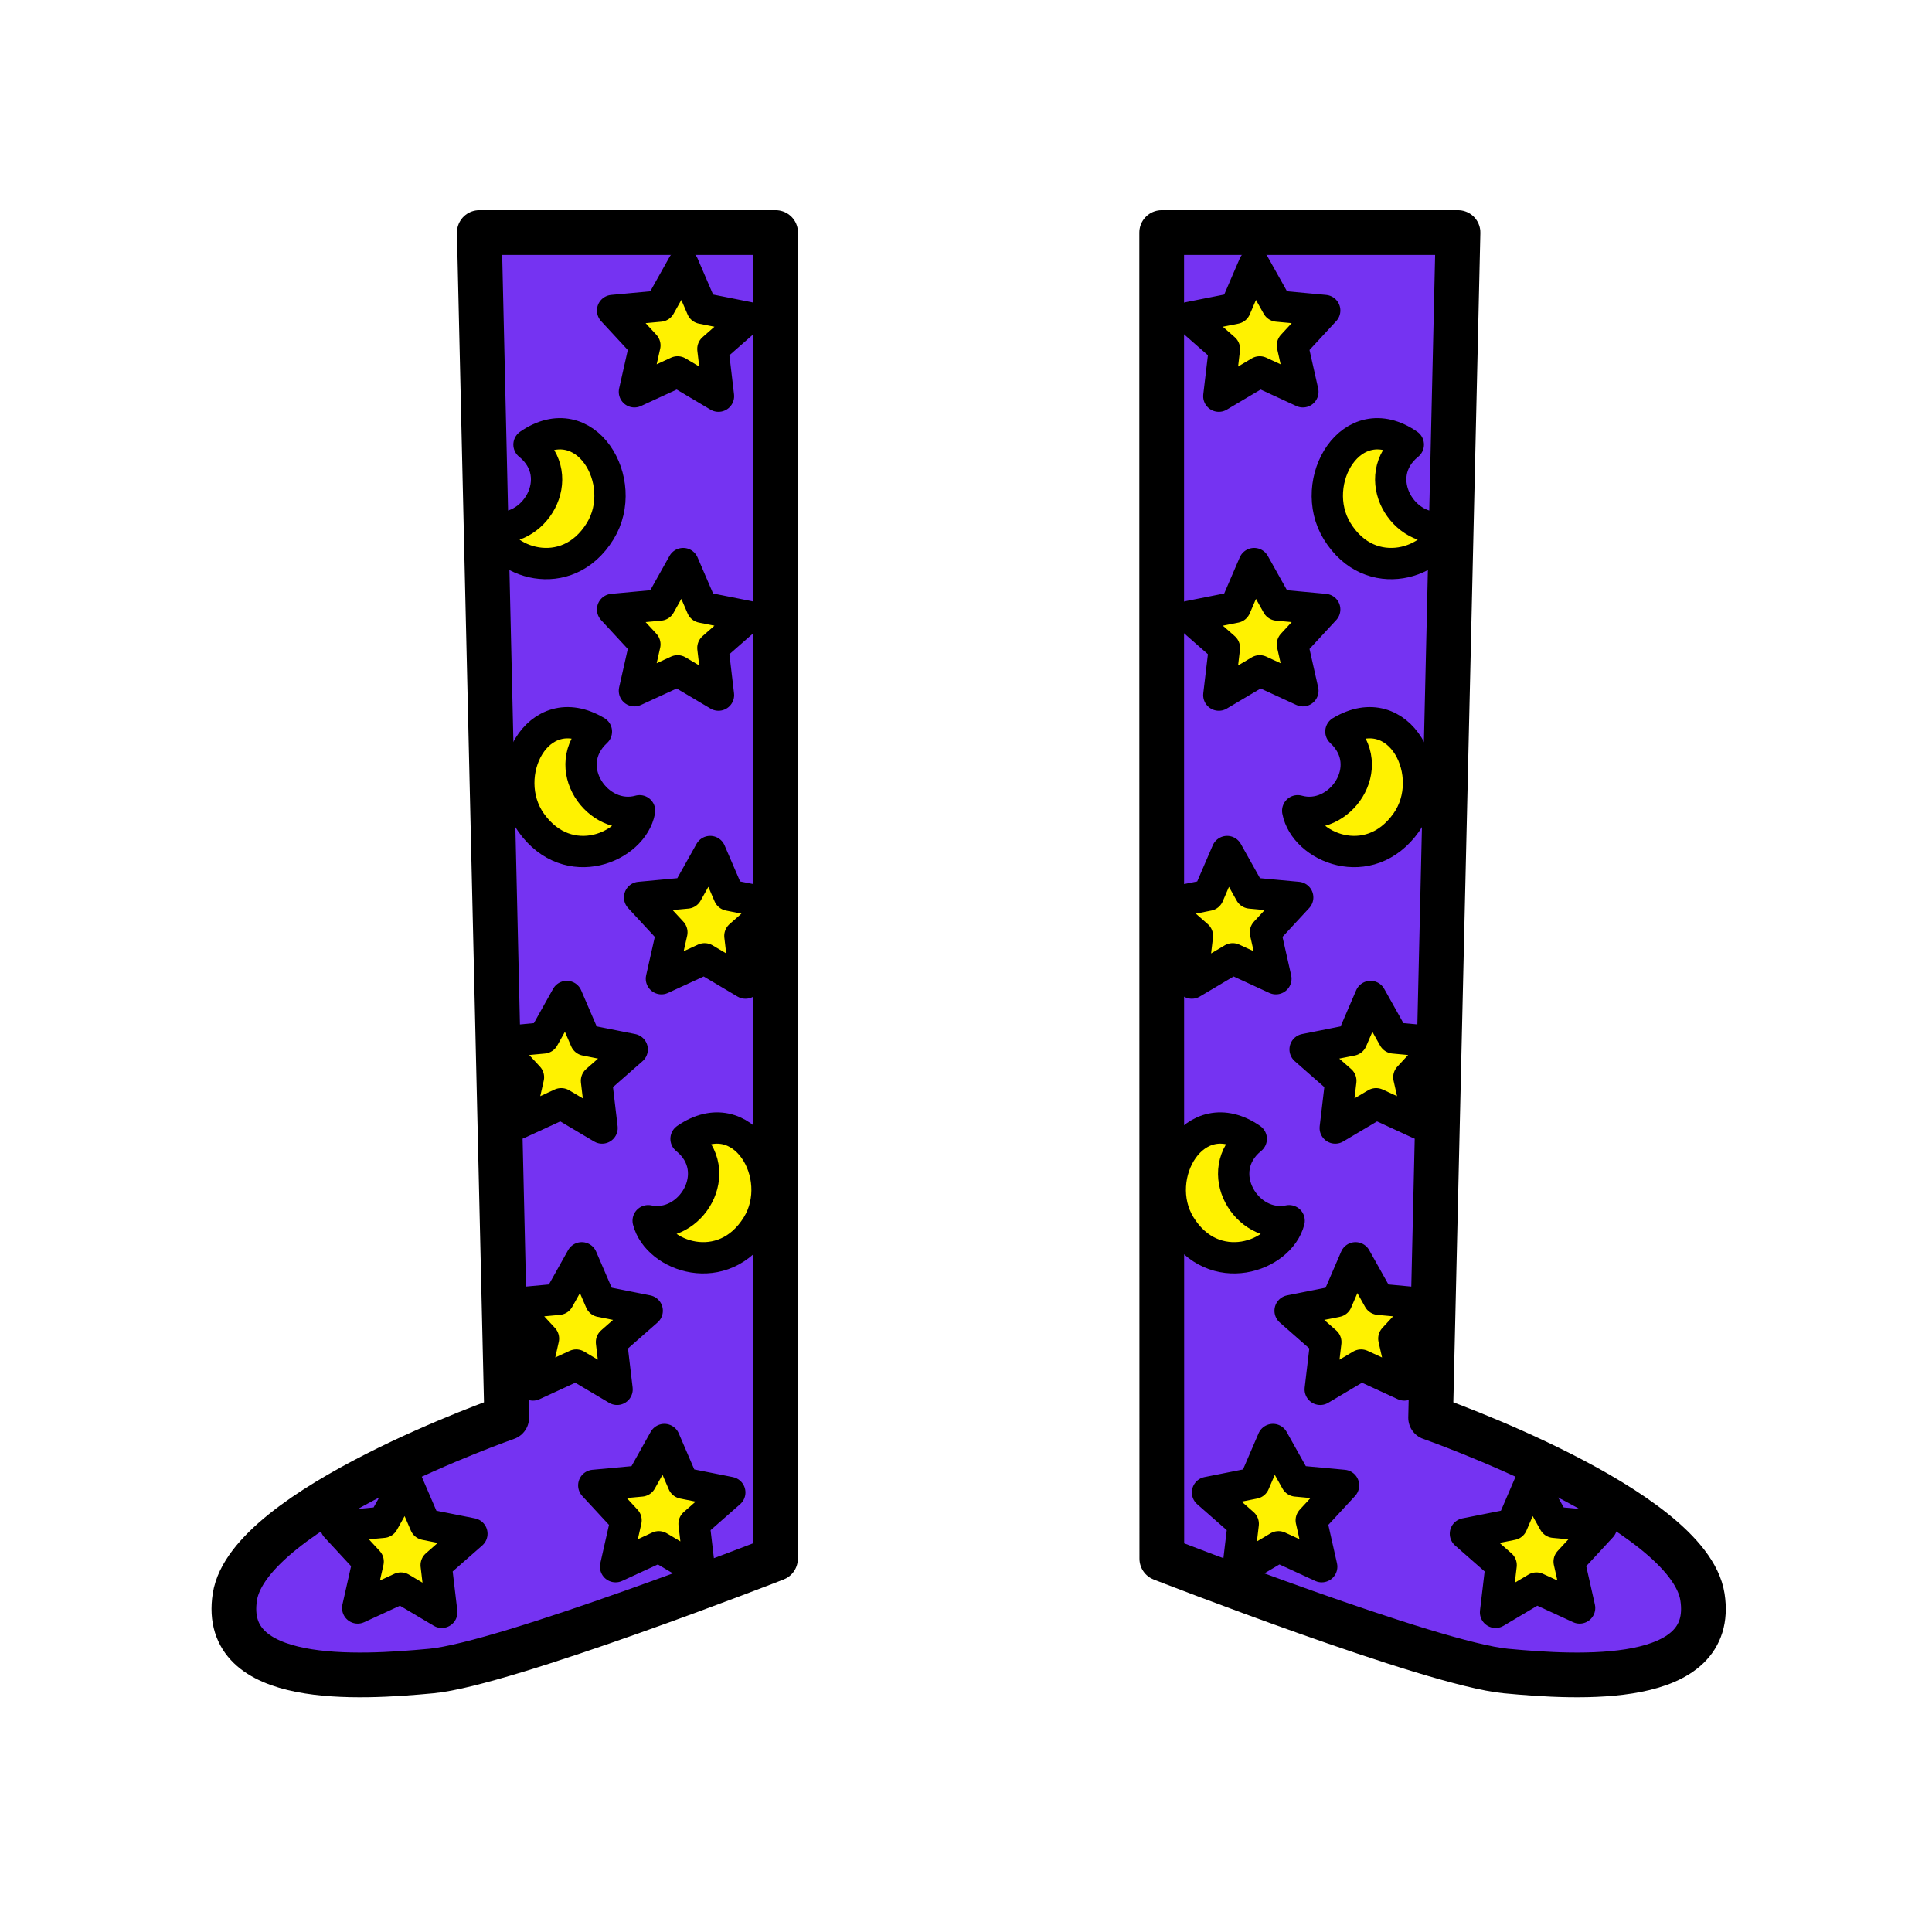
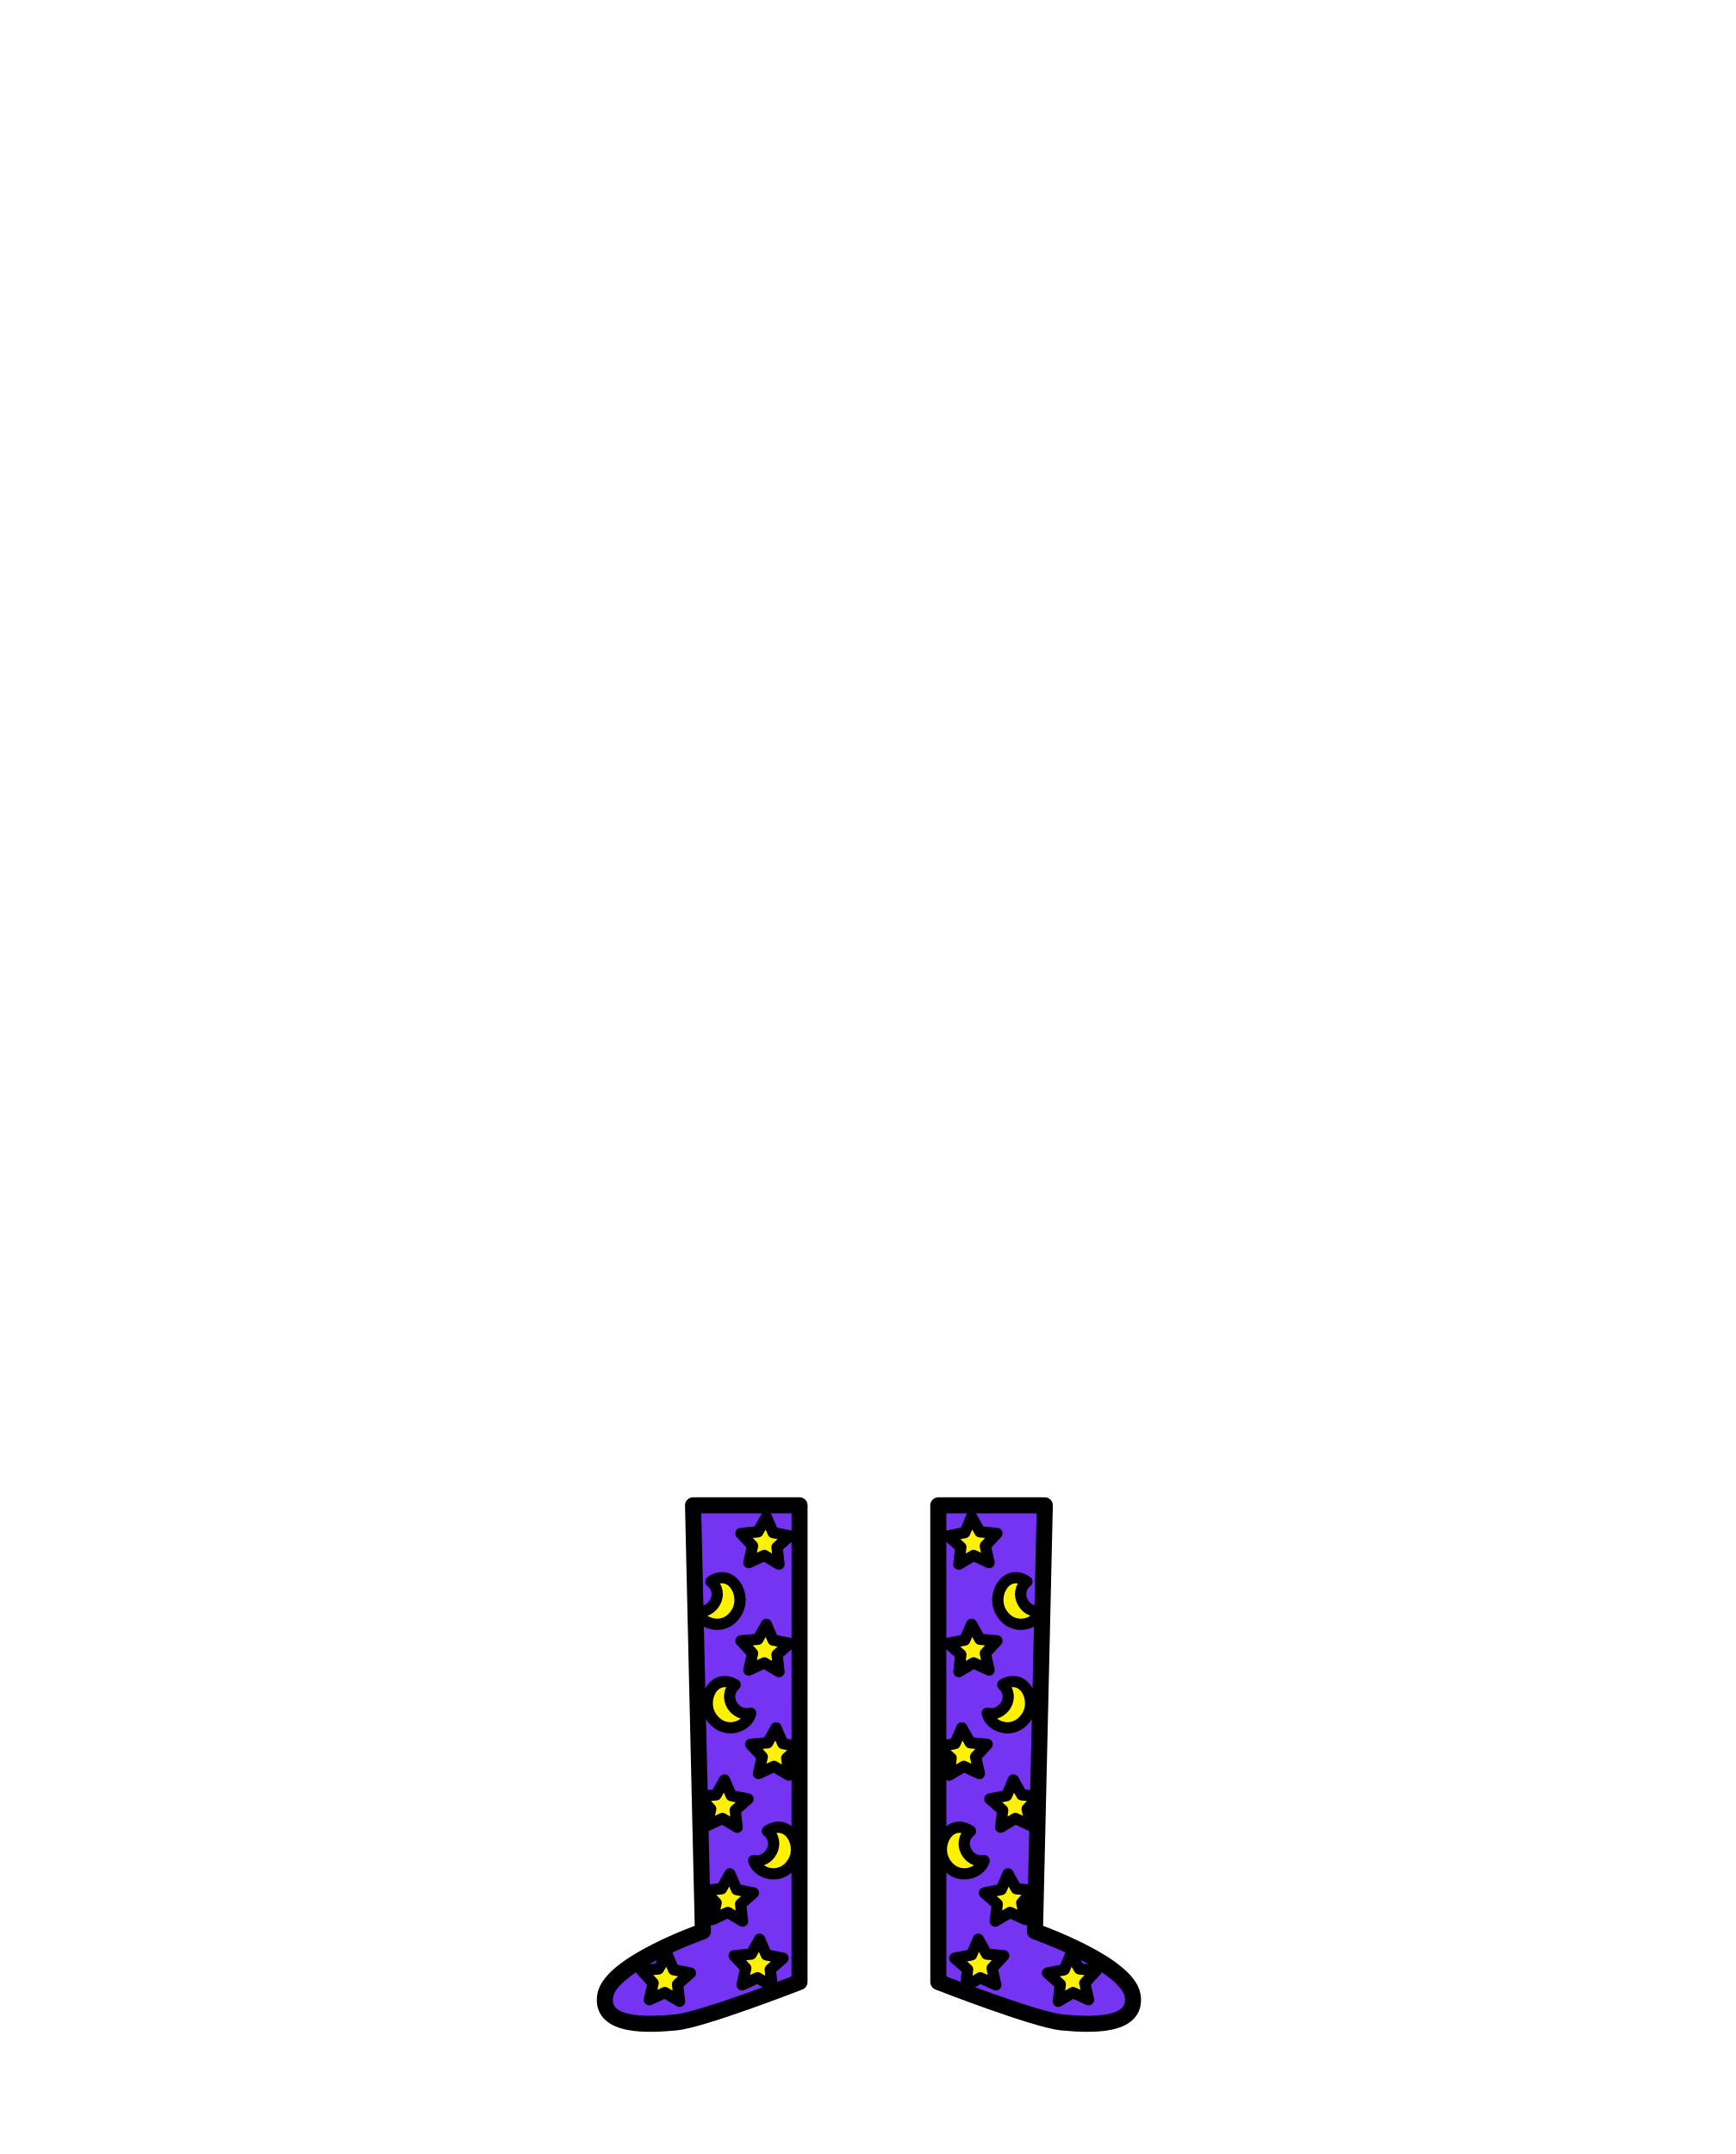
- <svg xmlns="http://www.w3.org/2000/svg" version="1.1" id="Layer_1" x="0px" y="0px" width="432px" height="432px" viewBox="324 884.479 432 432" enable-background="new 324 884.479 432 432" xml:space="preserve">
+ <svg xmlns="http://www.w3.org/2000/svg" version="1.1" id="Layer_1" x="0px" y="0px" width="1080px" height="1340px" viewBox="0 0 1080 1340" enable-background="new 0 0 1080 1340" xml:space="preserve">
  <g>
-     <path id="kolor_2_" fill="#7533F2" d="M497.432,1022.501L497.403,1233c0,0-60.437,23.566-76.917,25.117   c-16.482,1.551-47.056,3.338-43.971-16.559c3.085-19.895,60.784-40.061,60.784-40.061l-4.148-179.014l-1.976-86.008h66.256   L497.432,1022.501L497.432,1022.501z" />
-     <g id="wzor_2_" display="none">
-       <g display="inline">
-         <line fill="none" stroke="#FEED5E" stroke-width="10" stroke-linecap="round" stroke-linejoin="round" stroke-miterlimit="10" x1="493.73" y1="975.5" x2="436.865" y2="975.5" />
-         <line fill="none" stroke="#EF4354" stroke-width="10" stroke-linecap="round" stroke-linejoin="round" stroke-miterlimit="10" x1="493.73" y1="998.167" x2="436.865" y2="998.167" />
-         <line fill="none" stroke="#EA9F31" stroke-width="10" stroke-linecap="round" stroke-linejoin="round" stroke-miterlimit="10" x1="492.73" y1="1020.167" x2="436.865" y2="1020.167" />
+     <g>
+       <path id="kolor_1_" fill="#7533F2" d="M497.432,1022.501L497.403,1233c0,0-60.438,23.566-76.917,25.117    c-16.482,1.551-47.057,3.338-43.971-16.56c3.084-19.895,60.783-40.061,60.783-40.061l-4.147-179.015l-1.977-86.008h66.256    L497.432,1022.501L497.432,1022.501z" />
+       <g id="wzor_4_" display="none">
+         <g display="inline">
+           <line fill="none" stroke="#FEED5E" stroke-width="10" stroke-linecap="round" stroke-linejoin="round" stroke-miterlimit="10" x1="493.73" y1="975.5" x2="436.865" y2="975.5" />
+           <line fill="none" stroke="#EF4354" stroke-width="10" stroke-linecap="round" stroke-linejoin="round" stroke-miterlimit="10" x1="493.73" y1="998.167" x2="436.865" y2="998.167" />
+           <line fill="none" stroke="#EA9F31" stroke-width="10" stroke-linecap="round" stroke-linejoin="round" stroke-miterlimit="10" x1="492.73" y1="1020.167" x2="436.865" y2="1020.167" />
+         </g>
+         <g display="inline">
+           <line fill="none" stroke="#FEED5E" stroke-width="10" stroke-linecap="round" stroke-linejoin="round" stroke-miterlimit="10" x1="493.73" y1="1042.5" x2="436.865" y2="1042.5" />
+           <line fill="none" stroke="#EF4354" stroke-width="10" stroke-linecap="round" stroke-linejoin="round" stroke-miterlimit="10" x1="493.73" y1="1065.167" x2="436.865" y2="1065.167" />
+           <line fill="none" stroke="#EA9F31" stroke-width="10" stroke-linecap="round" stroke-linejoin="round" stroke-miterlimit="10" x1="492.73" y1="1087.167" x2="436.865" y2="1087.167" />
+         </g>
+         <g display="inline">
+           <line fill="none" stroke="#FEED5E" stroke-width="10" stroke-linecap="round" stroke-linejoin="round" stroke-miterlimit="10" x1="493.73" y1="1108.5" x2="436.865" y2="1108.5" />
+           <line fill="none" stroke="#EF4354" stroke-width="10" stroke-linecap="round" stroke-linejoin="round" stroke-miterlimit="10" x1="493.73" y1="1131.167" x2="436.865" y2="1131.167" />
+           <line fill="none" stroke="#EA9F31" stroke-width="10" stroke-linecap="round" stroke-linejoin="round" stroke-miterlimit="10" x1="492.73" y1="1153.167" x2="436.865" y2="1153.167" />
+         </g>
+         <line display="inline" fill="none" stroke="#FEED5E" stroke-width="10" stroke-linecap="round" stroke-linejoin="round" stroke-miterlimit="10" x1="493.73" y1="1174.5" x2="436.865" y2="1174.5" />
+         <line display="inline" fill="none" stroke="#EF4354" stroke-width="10" stroke-linecap="round" stroke-linejoin="round" stroke-miterlimit="10" x1="493.73" y1="1197.167" x2="438.48" y2="1197.167" />
+         <line display="inline" fill="none" stroke="#EA9F31" stroke-width="10" stroke-linecap="round" stroke-linejoin="round" stroke-miterlimit="10" x1="492.73" y1="1219.167" x2="402.23" y2="1219.167" />
+         <line display="inline" fill="none" stroke="#FEED5E" stroke-width="10" stroke-linecap="round" stroke-linejoin="round" stroke-miterlimit="10" x1="473.98" y1="1240.5" x2="378.73" y2="1240.5" />
      </g>
-       <g display="inline">
-         <line fill="none" stroke="#FEED5E" stroke-width="10" stroke-linecap="round" stroke-linejoin="round" stroke-miterlimit="10" x1="493.73" y1="1042.5" x2="436.865" y2="1042.5" />
-         <line fill="none" stroke="#EF4354" stroke-width="10" stroke-linecap="round" stroke-linejoin="round" stroke-miterlimit="10" x1="493.73" y1="1065.167" x2="436.865" y2="1065.167" />
-         <line fill="none" stroke="#EA9F31" stroke-width="10" stroke-linecap="round" stroke-linejoin="round" stroke-miterlimit="10" x1="492.73" y1="1087.167" x2="436.865" y2="1087.167" />
+       <path id="kontor_1_" fill="none" stroke="#000000" stroke-width="10" stroke-linecap="round" stroke-linejoin="round" stroke-miterlimit="10" d="    M497.432,1022.501L497.403,1233c0,0-60.438,23.566-76.917,25.117c-16.482,1.551-47.057,3.338-43.971-16.56    c3.084-19.895,60.783-40.061,60.783-40.061l-4.147-179.015l-1.977-86.008h66.256L497.432,1022.501L497.432,1022.501z" />
+       <g display="none">
+         <line display="inline" fill="none" stroke="#000000" stroke-width="10" stroke-linecap="round" stroke-linejoin="round" stroke-miterlimit="10" x1="432.463" y1="955.834" x2="496.43" y2="955.834" />
+         <line display="inline" fill="none" stroke="#000000" stroke-width="10" stroke-linecap="round" stroke-linejoin="round" stroke-miterlimit="10" x1="457.847" y1="937.485" x2="457.847" y2="955.834" />
+         <line display="inline" fill="none" stroke="#000000" stroke-width="10" stroke-linecap="round" stroke-linejoin="round" stroke-miterlimit="10" x1="444.847" y1="937.485" x2="444.847" y2="955.834" />
+         <line display="inline" fill="none" stroke="#000000" stroke-width="10" stroke-linecap="round" stroke-linejoin="round" stroke-miterlimit="10" x1="483.847" y1="937.485" x2="483.847" y2="955.834" />
+         <line display="inline" fill="none" stroke="#000000" stroke-width="10" stroke-linecap="round" stroke-linejoin="round" stroke-miterlimit="10" x1="470.847" y1="937.485" x2="470.847" y2="955.834" />
      </g>
-       <g display="inline">
-         <line fill="none" stroke="#FEED5E" stroke-width="10" stroke-linecap="round" stroke-linejoin="round" stroke-miterlimit="10" x1="493.73" y1="1108.5" x2="436.865" y2="1108.5" />
-         <line fill="none" stroke="#EF4354" stroke-width="10" stroke-linecap="round" stroke-linejoin="round" stroke-miterlimit="10" x1="493.73" y1="1131.167" x2="436.865" y2="1131.167" />
-         <line fill="none" stroke="#EA9F31" stroke-width="10" stroke-linecap="round" stroke-linejoin="round" stroke-miterlimit="10" x1="492.73" y1="1153.167" x2="436.865" y2="1153.167" />
+     </g>
+     <path fill="#FFF200" stroke="#000000" stroke-width="7" stroke-linecap="round" stroke-linejoin="round" stroke-miterlimit="10" d="   M442.285,983.894c8.973,7.253,1.073,20.337-8.466,18.309c2.057,8.057,16.853,13.237,24.375,1.051   C465.014,992.2,454.971,975.114,442.285,983.894z" />
+     <polygon fill="#FFF200" stroke="#000000" stroke-width="7" stroke-linecap="round" stroke-linejoin="round" stroke-miterlimit="10" points="   484.655,973.063 475.514,967.634 465.858,972.087 468.198,961.715 460.977,953.908 471.565,952.925 476.759,943.648    480.964,953.414 491.393,955.487 483.405,962.503  " />
+     <polygon fill="#FFF200" stroke="#000000" stroke-width="7" stroke-linecap="round" stroke-linejoin="round" stroke-miterlimit="10" points="   422.78,1245 413.639,1239.571 403.982,1244.024 406.322,1233.651 399.104,1225.845 409.689,1224.862 414.885,1215.586    419.089,1225.352 429.518,1227.424 421.529,1234.439  " />
+     <polygon fill="#FFF200" stroke="#000000" stroke-width="7" stroke-linecap="round" stroke-linejoin="round" stroke-miterlimit="10" points="   484.655,1039.905 475.514,1034.477 465.858,1038.93 468.198,1028.558 460.977,1020.751 471.565,1019.768 476.759,1010.491    480.964,1020.257 491.393,1022.33 483.405,1029.346  " />
+     <polygon fill="#FFF200" stroke="#000000" stroke-width="7" stroke-linecap="round" stroke-linejoin="round" stroke-miterlimit="10" points="   480.447,1235.77 471.306,1230.341 461.649,1234.794 463.989,1224.421 456.77,1216.614 467.356,1215.632 472.552,1206.355    476.756,1216.121 487.185,1218.193 479.196,1225.21  " />
+     <polygon fill="#FFF200" stroke="#000000" stroke-width="7" stroke-linecap="round" stroke-linejoin="round" stroke-miterlimit="10" points="   490.694,1104.297 481.553,1098.868 471.896,1103.321 474.236,1092.948 467.017,1085.142 477.604,1084.159 482.799,1074.883    487.003,1084.648 497.432,1086.721 489.443,1093.737  " />
+     <polygon fill="#FFF200" stroke="#000000" stroke-width="7" stroke-linecap="round" stroke-linejoin="round" stroke-miterlimit="10" points="   461.98,1195.139 452.838,1189.71 443.182,1194.163 445.522,1183.79 438.302,1175.983 448.889,1175.001 454.084,1165.725    458.289,1175.49 468.717,1177.563 460.729,1184.579  " />
+     <polygon fill="#FFF200" stroke="#000000" stroke-width="7" stroke-linecap="round" stroke-linejoin="round" stroke-miterlimit="10" points="   458.625,1136.705 449.484,1131.276 439.828,1135.729 442.167,1125.355 434.948,1117.55 445.535,1116.567 450.73,1107.291    454.934,1117.057 465.363,1119.129 457.375,1126.146  " />
+     <path fill="#FFF200" stroke="#000000" stroke-width="7" stroke-linecap="round" stroke-linejoin="round" stroke-miterlimit="10" d="   M457.357,1048.061c-8.476,7.828,0.272,20.36,9.657,17.707c-1.52,8.175-15.939,14.321-24.252,2.658   C435.228,1057.852,444.119,1040.138,457.357,1048.061z" />
+     <path fill="#FFF200" stroke="#000000" stroke-width="7" stroke-linecap="round" stroke-linejoin="round" stroke-miterlimit="10" d="   M477.401,1139.127c8.973,7.252,1.071,20.336-8.469,18.307c2.059,8.059,16.854,13.238,24.375,1.053   C500.13,1147.434,490.087,1130.348,477.401,1139.127z" />
+     <g>
+       <path id="kolor_7_" fill="#7533F2" d="M583.757,1022.501v-86.024h66.256l-1.976,86.009l-4.148,179.014    c0,0,57.698,20.166,60.783,40.062s-27.488,18.108-43.971,16.559c-16.48-1.551-76.917-25.117-76.917-25.117L583.757,1022.501    L583.757,1022.501z" />
+       <g id="wzor_1_" display="none">
+         <g display="inline">
+           <line fill="none" stroke="#FEED5E" stroke-width="10" stroke-linecap="round" stroke-linejoin="round" stroke-miterlimit="10" x1="644.322" y1="975.5" x2="587.457" y2="975.5" />
+           <line fill="none" stroke="#EF4354" stroke-width="10" stroke-linecap="round" stroke-linejoin="round" stroke-miterlimit="10" x1="644.322" y1="998.167" x2="587.457" y2="998.167" />
+           <line fill="none" stroke="#EA9F31" stroke-width="10" stroke-linecap="round" stroke-linejoin="round" stroke-miterlimit="10" x1="644.322" y1="1020.167" x2="588.457" y2="1020.167" />
+         </g>
+         <g display="inline">
+           <line fill="none" stroke="#FEED5E" stroke-width="10" stroke-linecap="round" stroke-linejoin="round" stroke-miterlimit="10" x1="644.322" y1="1042.5" x2="587.457" y2="1042.5" />
+           <line fill="none" stroke="#EF4354" stroke-width="10" stroke-linecap="round" stroke-linejoin="round" stroke-miterlimit="10" x1="644.322" y1="1065.167" x2="587.457" y2="1065.167" />
+           <line fill="none" stroke="#EA9F31" stroke-width="10" stroke-linecap="round" stroke-linejoin="round" stroke-miterlimit="10" x1="644.322" y1="1087.167" x2="588.457" y2="1087.167" />
+         </g>
+         <g display="inline">
+           <line fill="none" stroke="#FEED5E" stroke-width="10" stroke-linecap="round" stroke-linejoin="round" stroke-miterlimit="10" x1="644.322" y1="1108.5" x2="587.457" y2="1108.5" />
+           <line fill="none" stroke="#EF4354" stroke-width="10" stroke-linecap="round" stroke-linejoin="round" stroke-miterlimit="10" x1="644.322" y1="1131.167" x2="587.457" y2="1131.167" />
+           <line fill="none" stroke="#EA9F31" stroke-width="10" stroke-linecap="round" stroke-linejoin="round" stroke-miterlimit="10" x1="644.322" y1="1153.167" x2="588.457" y2="1153.167" />
+         </g>
+         <line display="inline" fill="none" stroke="#FEED5E" stroke-width="10" stroke-linecap="round" stroke-linejoin="round" stroke-miterlimit="10" x1="644.322" y1="1174.5" x2="587.457" y2="1174.5" />
+         <line display="inline" fill="none" stroke="#EF4354" stroke-width="10" stroke-linecap="round" stroke-linejoin="round" stroke-miterlimit="10" x1="642.707" y1="1197.167" x2="587.457" y2="1197.167" />
+         <line display="inline" fill="none" stroke="#EA9F31" stroke-width="10" stroke-linecap="round" stroke-linejoin="round" stroke-miterlimit="10" x1="678.957" y1="1219.167" x2="588.457" y2="1219.167" />
+         <line display="inline" fill="none" stroke="#FEED5E" stroke-width="10" stroke-linecap="round" stroke-linejoin="round" stroke-miterlimit="10" x1="702.457" y1="1240.5" x2="607.207" y2="1240.5" />
      </g>
-       <line display="inline" fill="none" stroke="#FEED5E" stroke-width="10" stroke-linecap="round" stroke-linejoin="round" stroke-miterlimit="10" x1="493.73" y1="1174.5" x2="436.865" y2="1174.5" />
-       <line display="inline" fill="none" stroke="#EF4354" stroke-width="10" stroke-linecap="round" stroke-linejoin="round" stroke-miterlimit="10" x1="493.73" y1="1197.167" x2="438.48" y2="1197.167" />
-       <line display="inline" fill="none" stroke="#EA9F31" stroke-width="10" stroke-linecap="round" stroke-linejoin="round" stroke-miterlimit="10" x1="492.73" y1="1219.167" x2="402.23" y2="1219.167" />
-       <line display="inline" fill="none" stroke="#FEED5E" stroke-width="10" stroke-linecap="round" stroke-linejoin="round" stroke-miterlimit="10" x1="473.98" y1="1240.5" x2="378.73" y2="1240.5" />
+       <path id="kontor_7_" fill="none" stroke="#000000" stroke-width="10" stroke-linecap="round" stroke-linejoin="round" stroke-miterlimit="10" d="    M583.757,1022.501v-86.024h66.256l-1.976,86.009l-4.148,179.014c0,0,57.698,20.166,60.783,40.062s-27.488,18.108-43.971,16.559    c-16.48-1.551-76.917-25.117-76.917-25.117L583.757,1022.501L583.757,1022.501z" />
+       <g display="none">
+         <line display="inline" fill="none" stroke="#000000" stroke-width="10" stroke-linecap="round" stroke-linejoin="round" stroke-miterlimit="10" x1="584.758" y1="955.834" x2="648.725" y2="955.834" />
+         <line display="inline" fill="none" stroke="#000000" stroke-width="10" stroke-linecap="round" stroke-linejoin="round" stroke-miterlimit="10" x1="623.341" y1="955.834" x2="623.341" y2="937.485" />
+         <line display="inline" fill="none" stroke="#000000" stroke-width="10" stroke-linecap="round" stroke-linejoin="round" stroke-miterlimit="10" x1="636.341" y1="955.834" x2="636.341" y2="937.485" />
+         <line display="inline" fill="none" stroke="#000000" stroke-width="10" stroke-linecap="round" stroke-linejoin="round" stroke-miterlimit="10" x1="597.341" y1="955.834" x2="597.341" y2="937.485" />
+         <line display="inline" fill="none" stroke="#000000" stroke-width="10" stroke-linecap="round" stroke-linejoin="round" stroke-miterlimit="10" x1="610.341" y1="955.834" x2="610.341" y2="937.485" />
+       </g>
    </g>
-     <path id="kontor_2_" fill="none" stroke="#000000" stroke-width="10" stroke-linecap="round" stroke-linejoin="round" stroke-miterlimit="10" d="   M497.432,1022.501L497.403,1233c0,0-60.437,23.566-76.917,25.117c-16.482,1.551-47.056,3.338-43.971-16.559   c3.085-19.895,60.784-40.061,60.784-40.061l-4.148-179.014l-1.976-86.008h66.256L497.432,1022.501L497.432,1022.501z" />
-     <g display="none">
-       <line display="inline" fill="none" stroke="#000000" stroke-width="10" stroke-linecap="round" stroke-linejoin="round" stroke-miterlimit="10" x1="432.463" y1="955.834" x2="496.43" y2="955.834" />
-       <line display="inline" fill="none" stroke="#000000" stroke-width="10" stroke-linecap="round" stroke-linejoin="round" stroke-miterlimit="10" x1="457.847" y1="937.485" x2="457.847" y2="955.834" />
-       <line display="inline" fill="none" stroke="#000000" stroke-width="10" stroke-linecap="round" stroke-linejoin="round" stroke-miterlimit="10" x1="444.847" y1="937.485" x2="444.847" y2="955.834" />
-       <line display="inline" fill="none" stroke="#000000" stroke-width="10" stroke-linecap="round" stroke-linejoin="round" stroke-miterlimit="10" x1="483.847" y1="937.485" x2="483.847" y2="955.834" />
-       <line display="inline" fill="none" stroke="#000000" stroke-width="10" stroke-linecap="round" stroke-linejoin="round" stroke-miterlimit="10" x1="470.847" y1="937.485" x2="470.847" y2="955.834" />
-     </g>
+     <path fill="#FFF200" stroke="#000000" stroke-width="7" stroke-linecap="round" stroke-linejoin="round" stroke-miterlimit="10" d="   M622.993,1003.252c7.521,12.188,22.317,7.006,24.375-1.051c-9.539,2.029-17.438-11.055-8.466-18.309   C626.217,975.114,616.174,992.2,622.993,1003.252z" />
+     <polygon fill="#FFF200" stroke="#000000" stroke-width="7" stroke-linecap="round" stroke-linejoin="round" stroke-miterlimit="10" points="   597.782,962.503 589.795,955.487 600.224,953.414 604.429,943.648 609.622,952.925 620.211,953.908 612.989,961.715    615.329,972.087 605.674,967.634 596.532,973.063  " />
+     <polygon fill="#FFF200" stroke="#000000" stroke-width="7" stroke-linecap="round" stroke-linejoin="round" stroke-miterlimit="10" points="   659.658,1234.439 651.67,1227.424 662.099,1225.352 666.303,1215.586 671.498,1224.862 682.084,1225.845 674.865,1233.651    677.205,1244.024 667.548,1239.571 658.407,1245  " />
+     <polygon fill="#FFF200" stroke="#000000" stroke-width="7" stroke-linecap="round" stroke-linejoin="round" stroke-miterlimit="10" points="   597.782,1029.346 589.795,1022.33 600.224,1020.257 604.429,1010.491 609.622,1019.768 620.211,1020.751 612.989,1028.558    615.329,1038.93 605.674,1034.477 596.532,1039.905  " />
+     <polygon fill="#FFF200" stroke="#000000" stroke-width="7" stroke-linecap="round" stroke-linejoin="round" stroke-miterlimit="10" points="   601.991,1225.21 594.003,1218.193 604.432,1216.121 608.636,1206.355 613.831,1215.632 624.418,1216.614 617.198,1224.421    619.538,1234.794 609.882,1230.341 600.74,1235.77  " />
+     <polygon fill="#FFF200" stroke="#000000" stroke-width="7" stroke-linecap="round" stroke-linejoin="round" stroke-miterlimit="10" points="   591.744,1093.737 583.756,1086.721 594.185,1084.648 598.389,1074.883 603.583,1084.159 614.171,1085.142 606.951,1092.948    609.292,1103.321 599.635,1098.868 590.493,1104.297  " />
+     <polygon fill="#FFF200" stroke="#000000" stroke-width="7" stroke-linecap="round" stroke-linejoin="round" stroke-miterlimit="10" points="   620.458,1184.579 612.471,1177.563 622.898,1175.49 627.104,1165.725 632.299,1175.001 642.886,1175.983 635.665,1183.79    638.006,1194.163 628.35,1189.71 619.207,1195.139  " />
+     <polygon fill="#FFF200" stroke="#000000" stroke-width="7" stroke-linecap="round" stroke-linejoin="round" stroke-miterlimit="10" points="   623.813,1126.146 615.824,1119.129 626.254,1117.057 630.457,1107.291 635.652,1116.567 646.239,1117.55 639.021,1125.355    641.359,1135.729 631.703,1131.276 622.563,1136.705  " />
+     <path fill="#FFF200" stroke="#000000" stroke-width="7" stroke-linecap="round" stroke-linejoin="round" stroke-miterlimit="10" d="   M638.424,1068.426c-8.312,11.663-22.731,5.517-24.252-2.658c9.385,2.653,18.133-9.879,9.658-17.707   C637.068,1040.138,645.96,1057.852,638.424,1068.426z" />
+     <path fill="#FFF200" stroke="#000000" stroke-width="7" stroke-linecap="round" stroke-linejoin="round" stroke-miterlimit="10" d="   M587.879,1158.485c7.521,12.187,22.317,7.006,24.375-1.053c-9.54,2.029-17.439-11.055-8.468-18.307   C591.101,1130.348,581.058,1147.434,587.879,1158.485z" />
  </g>
-   <path fill="#FFF200" stroke="#000000" stroke-width="7" stroke-linecap="round" stroke-linejoin="round" stroke-miterlimit="10" d="  M442.285,983.894c8.973,7.253,1.073,20.337-8.466,18.308c2.057,8.057,16.853,13.238,24.375,1.051  C465.014,992.2,454.971,975.114,442.285,983.894z" />
-   <polygon fill="#FFF200" stroke="#000000" stroke-width="7" stroke-linecap="round" stroke-linejoin="round" stroke-miterlimit="10" points="  484.655,973.063 475.514,967.634 465.858,972.087 468.198,961.715 460.977,953.908 471.565,952.925 476.759,943.648   480.964,953.414 491.393,955.487 483.405,962.503 " />
-   <polygon fill="#FFF200" stroke="#000000" stroke-width="7" stroke-linecap="round" stroke-linejoin="round" stroke-miterlimit="10" points="  422.78,1245 413.639,1239.571 403.982,1244.024 406.322,1233.651 399.103,1225.845 409.689,1224.862 414.885,1215.586   419.089,1225.352 429.518,1227.424 421.529,1234.439 " />
-   <polygon fill="#FFF200" stroke="#000000" stroke-width="7" stroke-linecap="round" stroke-linejoin="round" stroke-miterlimit="10" points="  484.655,1039.905 475.514,1034.477 465.858,1038.93 468.198,1028.558 460.977,1020.751 471.565,1019.768 476.759,1010.491   480.964,1020.257 491.393,1022.33 483.405,1029.346 " />
-   <polygon fill="#FFF200" stroke="#000000" stroke-width="7" stroke-linecap="round" stroke-linejoin="round" stroke-miterlimit="10" points="  480.447,1235.77 471.306,1230.341 461.649,1234.794 463.989,1224.421 456.77,1216.614 467.356,1215.632 472.552,1206.355   476.756,1216.121 487.185,1218.193 479.196,1225.21 " />
-   <polygon fill="#FFF200" stroke="#000000" stroke-width="7" stroke-linecap="round" stroke-linejoin="round" stroke-miterlimit="10" points="  490.694,1104.297 481.553,1098.868 471.896,1103.321 474.236,1092.948 467.017,1085.142 477.604,1084.159 482.799,1074.883   487.003,1084.648 497.432,1086.721 489.443,1093.737 " />
-   <polygon fill="#FFF200" stroke="#000000" stroke-width="7" stroke-linecap="round" stroke-linejoin="round" stroke-miterlimit="10" points="  461.98,1195.139 452.838,1189.71 443.182,1194.163 445.522,1183.79 438.302,1175.983 448.889,1175.001 454.084,1165.725   458.289,1175.49 468.717,1177.563 460.729,1184.579 " />
-   <polygon fill="#FFF200" stroke="#000000" stroke-width="7" stroke-linecap="round" stroke-linejoin="round" stroke-miterlimit="10" points="  458.625,1136.705 449.484,1131.276 439.828,1135.729 442.167,1125.355 434.948,1117.55 445.535,1116.567 450.73,1107.291   454.934,1117.057 465.363,1119.129 457.375,1126.146 " />
-   <path fill="#FFF200" stroke="#000000" stroke-width="7" stroke-linecap="round" stroke-linejoin="round" stroke-miterlimit="10" d="  M457.357,1048.061c-8.475,7.828,0.273,20.36,9.658,17.707c-1.52,8.174-15.94,14.321-24.252,2.658  C435.228,1057.852,444.119,1040.138,457.357,1048.061z" />
-   <path fill="#FFF200" stroke="#000000" stroke-width="7" stroke-linecap="round" stroke-linejoin="round" stroke-miterlimit="10" d="  M477.401,1139.127c8.973,7.252,1.072,20.336-8.468,18.307c2.058,8.058,16.854,13.238,24.375,1.052  C500.13,1147.434,490.087,1130.348,477.401,1139.127z" />
-   <g>
-     <path id="kolor_7_" fill="#7533F2" d="M583.757,1022.501v-86.024h66.256l-1.976,86.008l-4.148,179.014   c0,0,57.698,20.166,60.783,40.061c3.085,19.896-27.488,18.109-43.971,16.559c-16.48-1.551-76.917-25.117-76.917-25.117   L583.757,1022.501L583.757,1022.501z" />
-     <g id="wzor_3_" display="none">
-       <g display="inline">
-         <line fill="none" stroke="#FEED5E" stroke-width="10" stroke-linecap="round" stroke-linejoin="round" stroke-miterlimit="10" x1="644.322" y1="975.5" x2="587.457" y2="975.5" />
-         <line fill="none" stroke="#EF4354" stroke-width="10" stroke-linecap="round" stroke-linejoin="round" stroke-miterlimit="10" x1="644.322" y1="998.167" x2="587.457" y2="998.167" />
-         <line fill="none" stroke="#EA9F31" stroke-width="10" stroke-linecap="round" stroke-linejoin="round" stroke-miterlimit="10" x1="644.322" y1="1020.167" x2="588.457" y2="1020.167" />
-       </g>
-       <g display="inline">
-         <line fill="none" stroke="#FEED5E" stroke-width="10" stroke-linecap="round" stroke-linejoin="round" stroke-miterlimit="10" x1="644.322" y1="1042.5" x2="587.457" y2="1042.5" />
-         <line fill="none" stroke="#EF4354" stroke-width="10" stroke-linecap="round" stroke-linejoin="round" stroke-miterlimit="10" x1="644.322" y1="1065.167" x2="587.457" y2="1065.167" />
-         <line fill="none" stroke="#EA9F31" stroke-width="10" stroke-linecap="round" stroke-linejoin="round" stroke-miterlimit="10" x1="644.322" y1="1087.167" x2="588.457" y2="1087.167" />
-       </g>
-       <g display="inline">
-         <line fill="none" stroke="#FEED5E" stroke-width="10" stroke-linecap="round" stroke-linejoin="round" stroke-miterlimit="10" x1="644.322" y1="1108.5" x2="587.457" y2="1108.5" />
-         <line fill="none" stroke="#EF4354" stroke-width="10" stroke-linecap="round" stroke-linejoin="round" stroke-miterlimit="10" x1="644.322" y1="1131.167" x2="587.457" y2="1131.167" />
-         <line fill="none" stroke="#EA9F31" stroke-width="10" stroke-linecap="round" stroke-linejoin="round" stroke-miterlimit="10" x1="644.322" y1="1153.167" x2="588.457" y2="1153.167" />
-       </g>
-       <line display="inline" fill="none" stroke="#FEED5E" stroke-width="10" stroke-linecap="round" stroke-linejoin="round" stroke-miterlimit="10" x1="644.322" y1="1174.5" x2="587.457" y2="1174.5" />
-       <line display="inline" fill="none" stroke="#EF4354" stroke-width="10" stroke-linecap="round" stroke-linejoin="round" stroke-miterlimit="10" x1="642.707" y1="1197.167" x2="587.457" y2="1197.167" />
-       <line display="inline" fill="none" stroke="#EA9F31" stroke-width="10" stroke-linecap="round" stroke-linejoin="round" stroke-miterlimit="10" x1="678.957" y1="1219.167" x2="588.457" y2="1219.167" />
-       <line display="inline" fill="none" stroke="#FEED5E" stroke-width="10" stroke-linecap="round" stroke-linejoin="round" stroke-miterlimit="10" x1="702.457" y1="1240.5" x2="607.207" y2="1240.5" />
-     </g>
-     <path id="kontor_7_" fill="none" stroke="#000000" stroke-width="10" stroke-linecap="round" stroke-linejoin="round" stroke-miterlimit="10" d="   M583.757,1022.501v-86.024h66.256l-1.976,86.008l-4.148,179.014c0,0,57.698,20.166,60.783,40.061   c3.085,19.896-27.488,18.109-43.971,16.559c-16.48-1.551-76.917-25.117-76.917-25.117L583.757,1022.501L583.757,1022.501z" />
-     <g display="none">
-       <line display="inline" fill="none" stroke="#000000" stroke-width="10" stroke-linecap="round" stroke-linejoin="round" stroke-miterlimit="10" x1="584.758" y1="955.834" x2="648.725" y2="955.834" />
-       <line display="inline" fill="none" stroke="#000000" stroke-width="10" stroke-linecap="round" stroke-linejoin="round" stroke-miterlimit="10" x1="623.341" y1="955.834" x2="623.341" y2="937.485" />
-       <line display="inline" fill="none" stroke="#000000" stroke-width="10" stroke-linecap="round" stroke-linejoin="round" stroke-miterlimit="10" x1="636.341" y1="955.834" x2="636.341" y2="937.485" />
-       <line display="inline" fill="none" stroke="#000000" stroke-width="10" stroke-linecap="round" stroke-linejoin="round" stroke-miterlimit="10" x1="597.341" y1="955.834" x2="597.341" y2="937.485" />
-       <line display="inline" fill="none" stroke="#000000" stroke-width="10" stroke-linecap="round" stroke-linejoin="round" stroke-miterlimit="10" x1="610.341" y1="955.834" x2="610.341" y2="937.485" />
-     </g>
-   </g>
-   <path fill="#FFF200" stroke="#000000" stroke-width="7" stroke-linecap="round" stroke-linejoin="round" stroke-miterlimit="10" d="  M622.993,1003.252c7.522,12.188,22.318,7.006,24.375-1.051c-9.539,2.029-17.438-11.055-8.466-18.308  C626.217,975.114,616.174,992.2,622.993,1003.252z" />
-   <polygon fill="#FFF200" stroke="#000000" stroke-width="7" stroke-linecap="round" stroke-linejoin="round" stroke-miterlimit="10" points="  597.782,962.503 589.795,955.487 600.224,953.414 604.429,943.648 609.622,952.925 620.211,953.908 612.989,961.715   615.329,972.087 605.674,967.634 596.532,973.063 " />
-   <polygon fill="#FFF200" stroke="#000000" stroke-width="7" stroke-linecap="round" stroke-linejoin="round" stroke-miterlimit="10" points="  659.658,1234.439 651.67,1227.424 662.099,1225.352 666.303,1215.586 671.498,1224.862 682.084,1225.845 674.865,1233.651   677.205,1244.024 667.548,1239.571 658.407,1245 " />
-   <polygon fill="#FFF200" stroke="#000000" stroke-width="7" stroke-linecap="round" stroke-linejoin="round" stroke-miterlimit="10" points="  597.782,1029.346 589.795,1022.33 600.224,1020.257 604.429,1010.491 609.622,1019.768 620.211,1020.751 612.989,1028.558   615.329,1038.93 605.674,1034.477 596.532,1039.905 " />
-   <polygon fill="#FFF200" stroke="#000000" stroke-width="7" stroke-linecap="round" stroke-linejoin="round" stroke-miterlimit="10" points="  601.991,1225.21 594.003,1218.193 604.432,1216.121 608.636,1206.355 613.831,1215.632 624.418,1216.614 617.198,1224.421   619.538,1234.794 609.882,1230.341 600.74,1235.77 " />
-   <polygon fill="#FFF200" stroke="#000000" stroke-width="7" stroke-linecap="round" stroke-linejoin="round" stroke-miterlimit="10" points="  591.744,1093.737 583.756,1086.721 594.185,1084.648 598.389,1074.883 603.583,1084.159 614.171,1085.142 606.951,1092.948   609.292,1103.321 599.635,1098.868 590.493,1104.297 " />
-   <polygon fill="#FFF200" stroke="#000000" stroke-width="7" stroke-linecap="round" stroke-linejoin="round" stroke-miterlimit="10" points="  620.458,1184.579 612.471,1177.563 622.898,1175.49 627.104,1165.725 632.299,1175.001 642.886,1175.983 635.665,1183.79   638.006,1194.163 628.35,1189.71 619.207,1195.139 " />
-   <polygon fill="#FFF200" stroke="#000000" stroke-width="7" stroke-linecap="round" stroke-linejoin="round" stroke-miterlimit="10" points="  623.813,1126.146 615.824,1119.129 626.254,1117.057 630.457,1107.291 635.652,1116.567 646.239,1117.55 639.021,1125.355   641.359,1135.729 631.703,1131.276 622.563,1136.705 " />
-   <path fill="#FFF200" stroke="#000000" stroke-width="7" stroke-linecap="round" stroke-linejoin="round" stroke-miterlimit="10" d="  M638.424,1068.426c-8.312,11.663-22.732,5.516-24.252-2.658c9.385,2.653,18.133-9.879,9.658-17.707  C637.068,1040.138,645.96,1057.852,638.424,1068.426z" />
-   <path fill="#FFF200" stroke="#000000" stroke-width="7" stroke-linecap="round" stroke-linejoin="round" stroke-miterlimit="10" d="  M587.879,1158.485c7.521,12.187,22.317,7.006,24.375-1.052c-9.54,2.029-17.44-11.055-8.468-18.307  C591.101,1130.348,581.058,1147.434,587.879,1158.485z" />
</svg>
